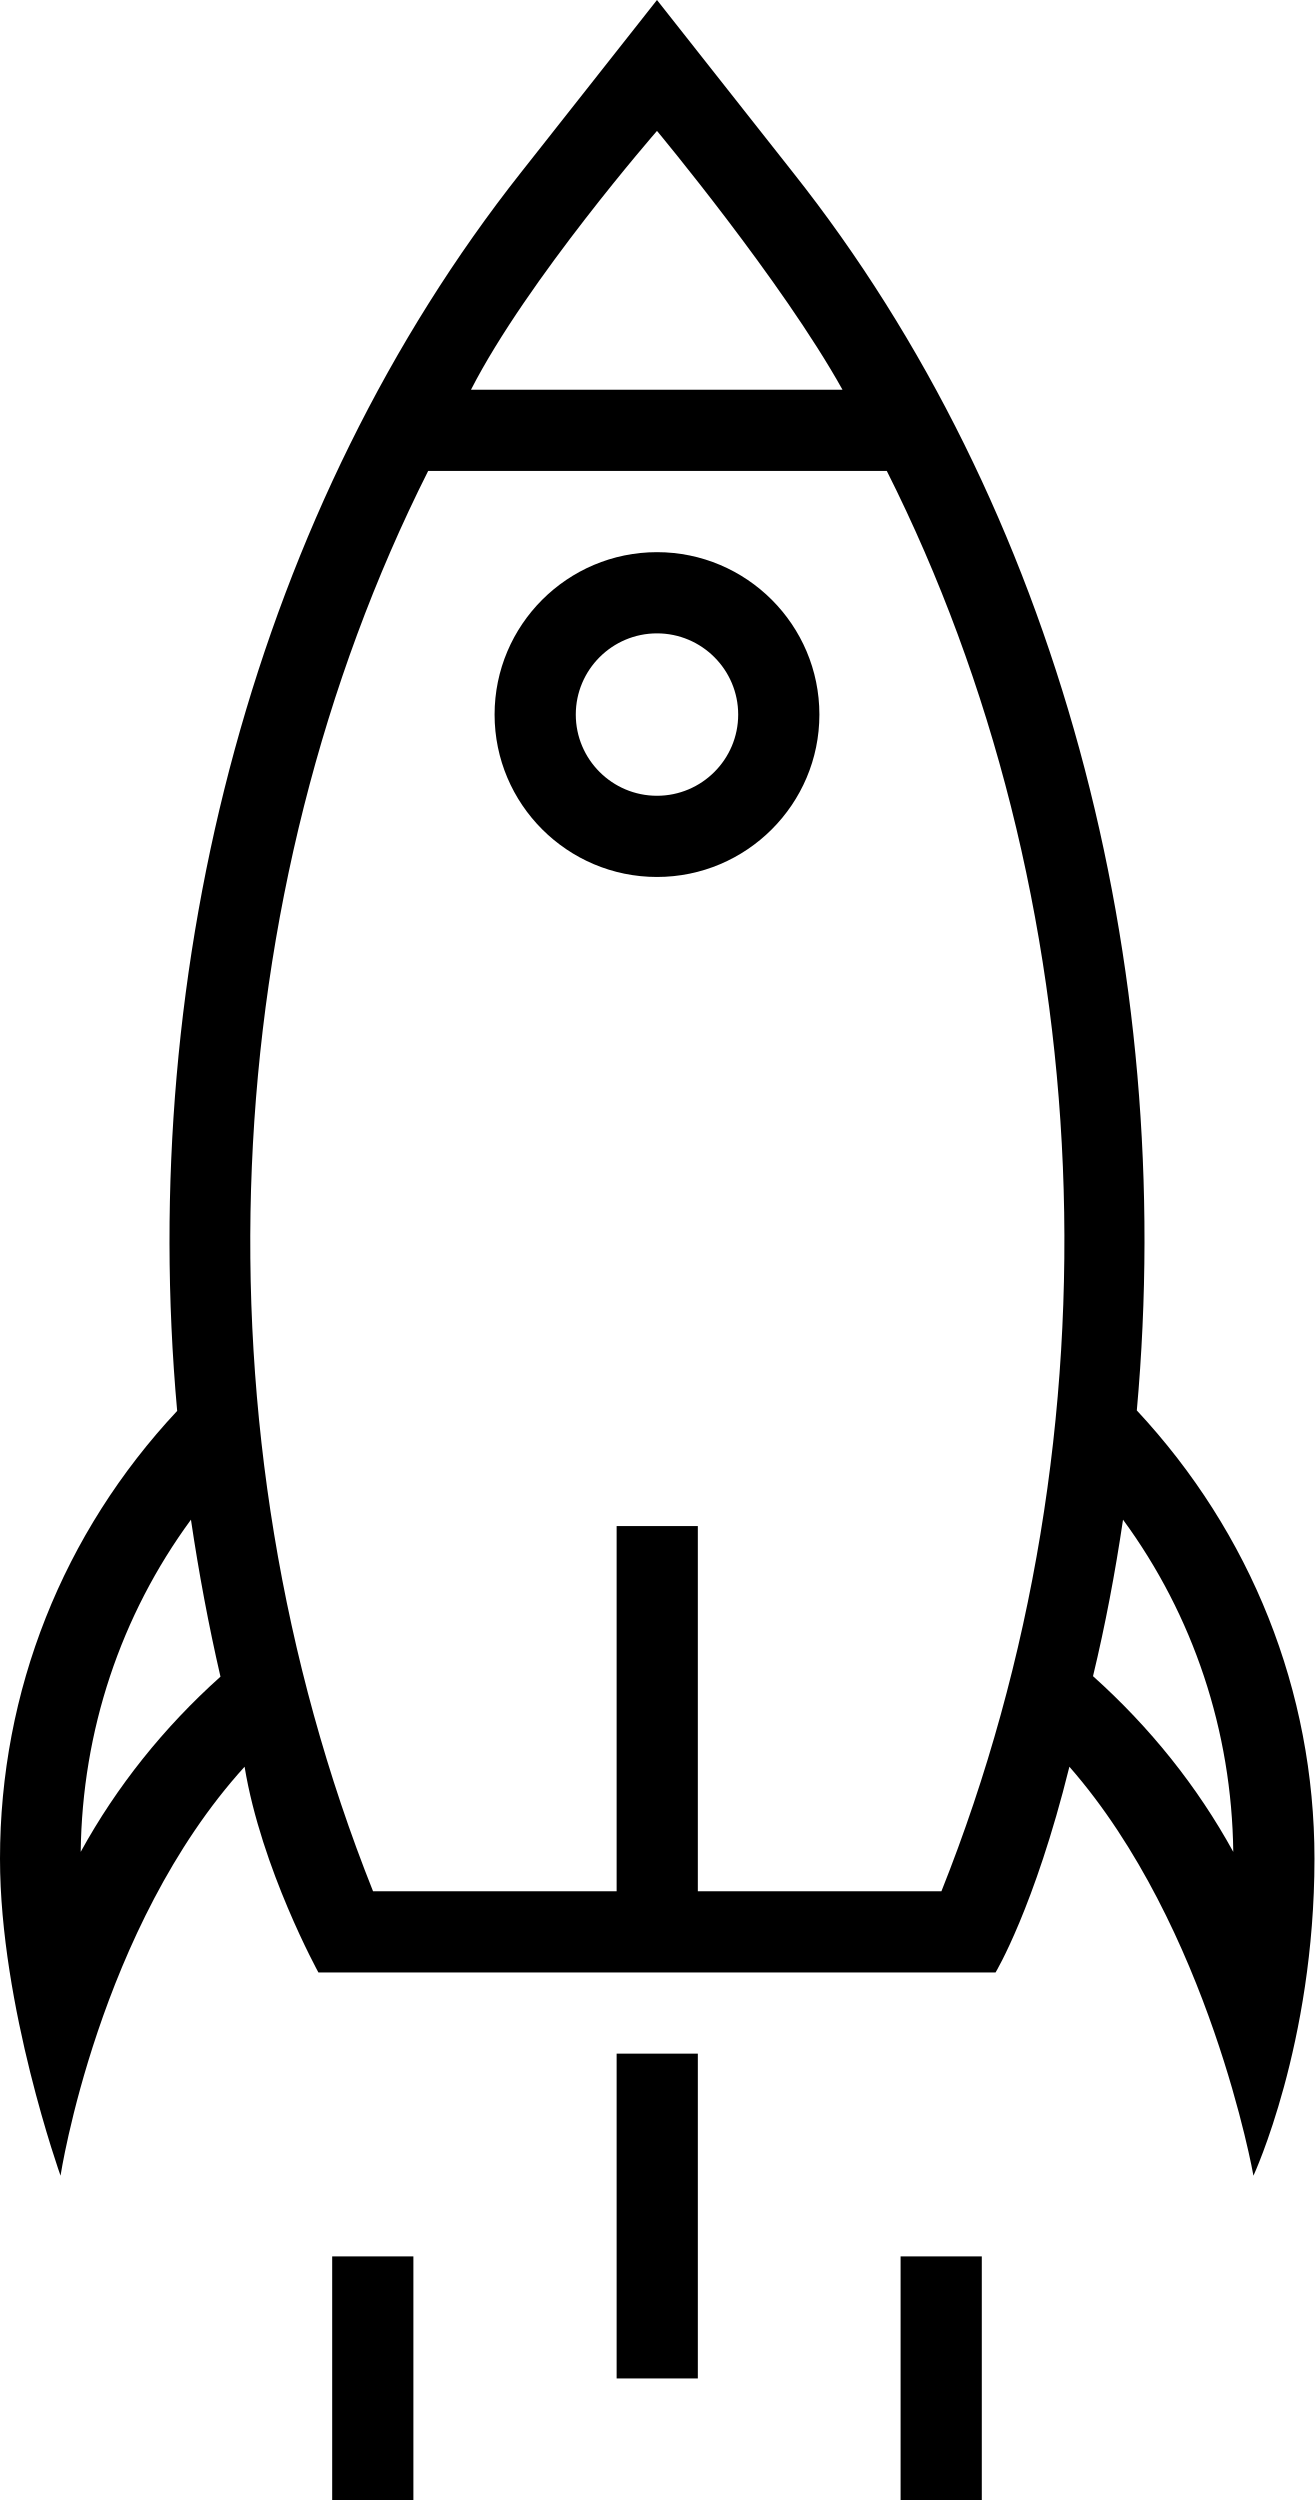
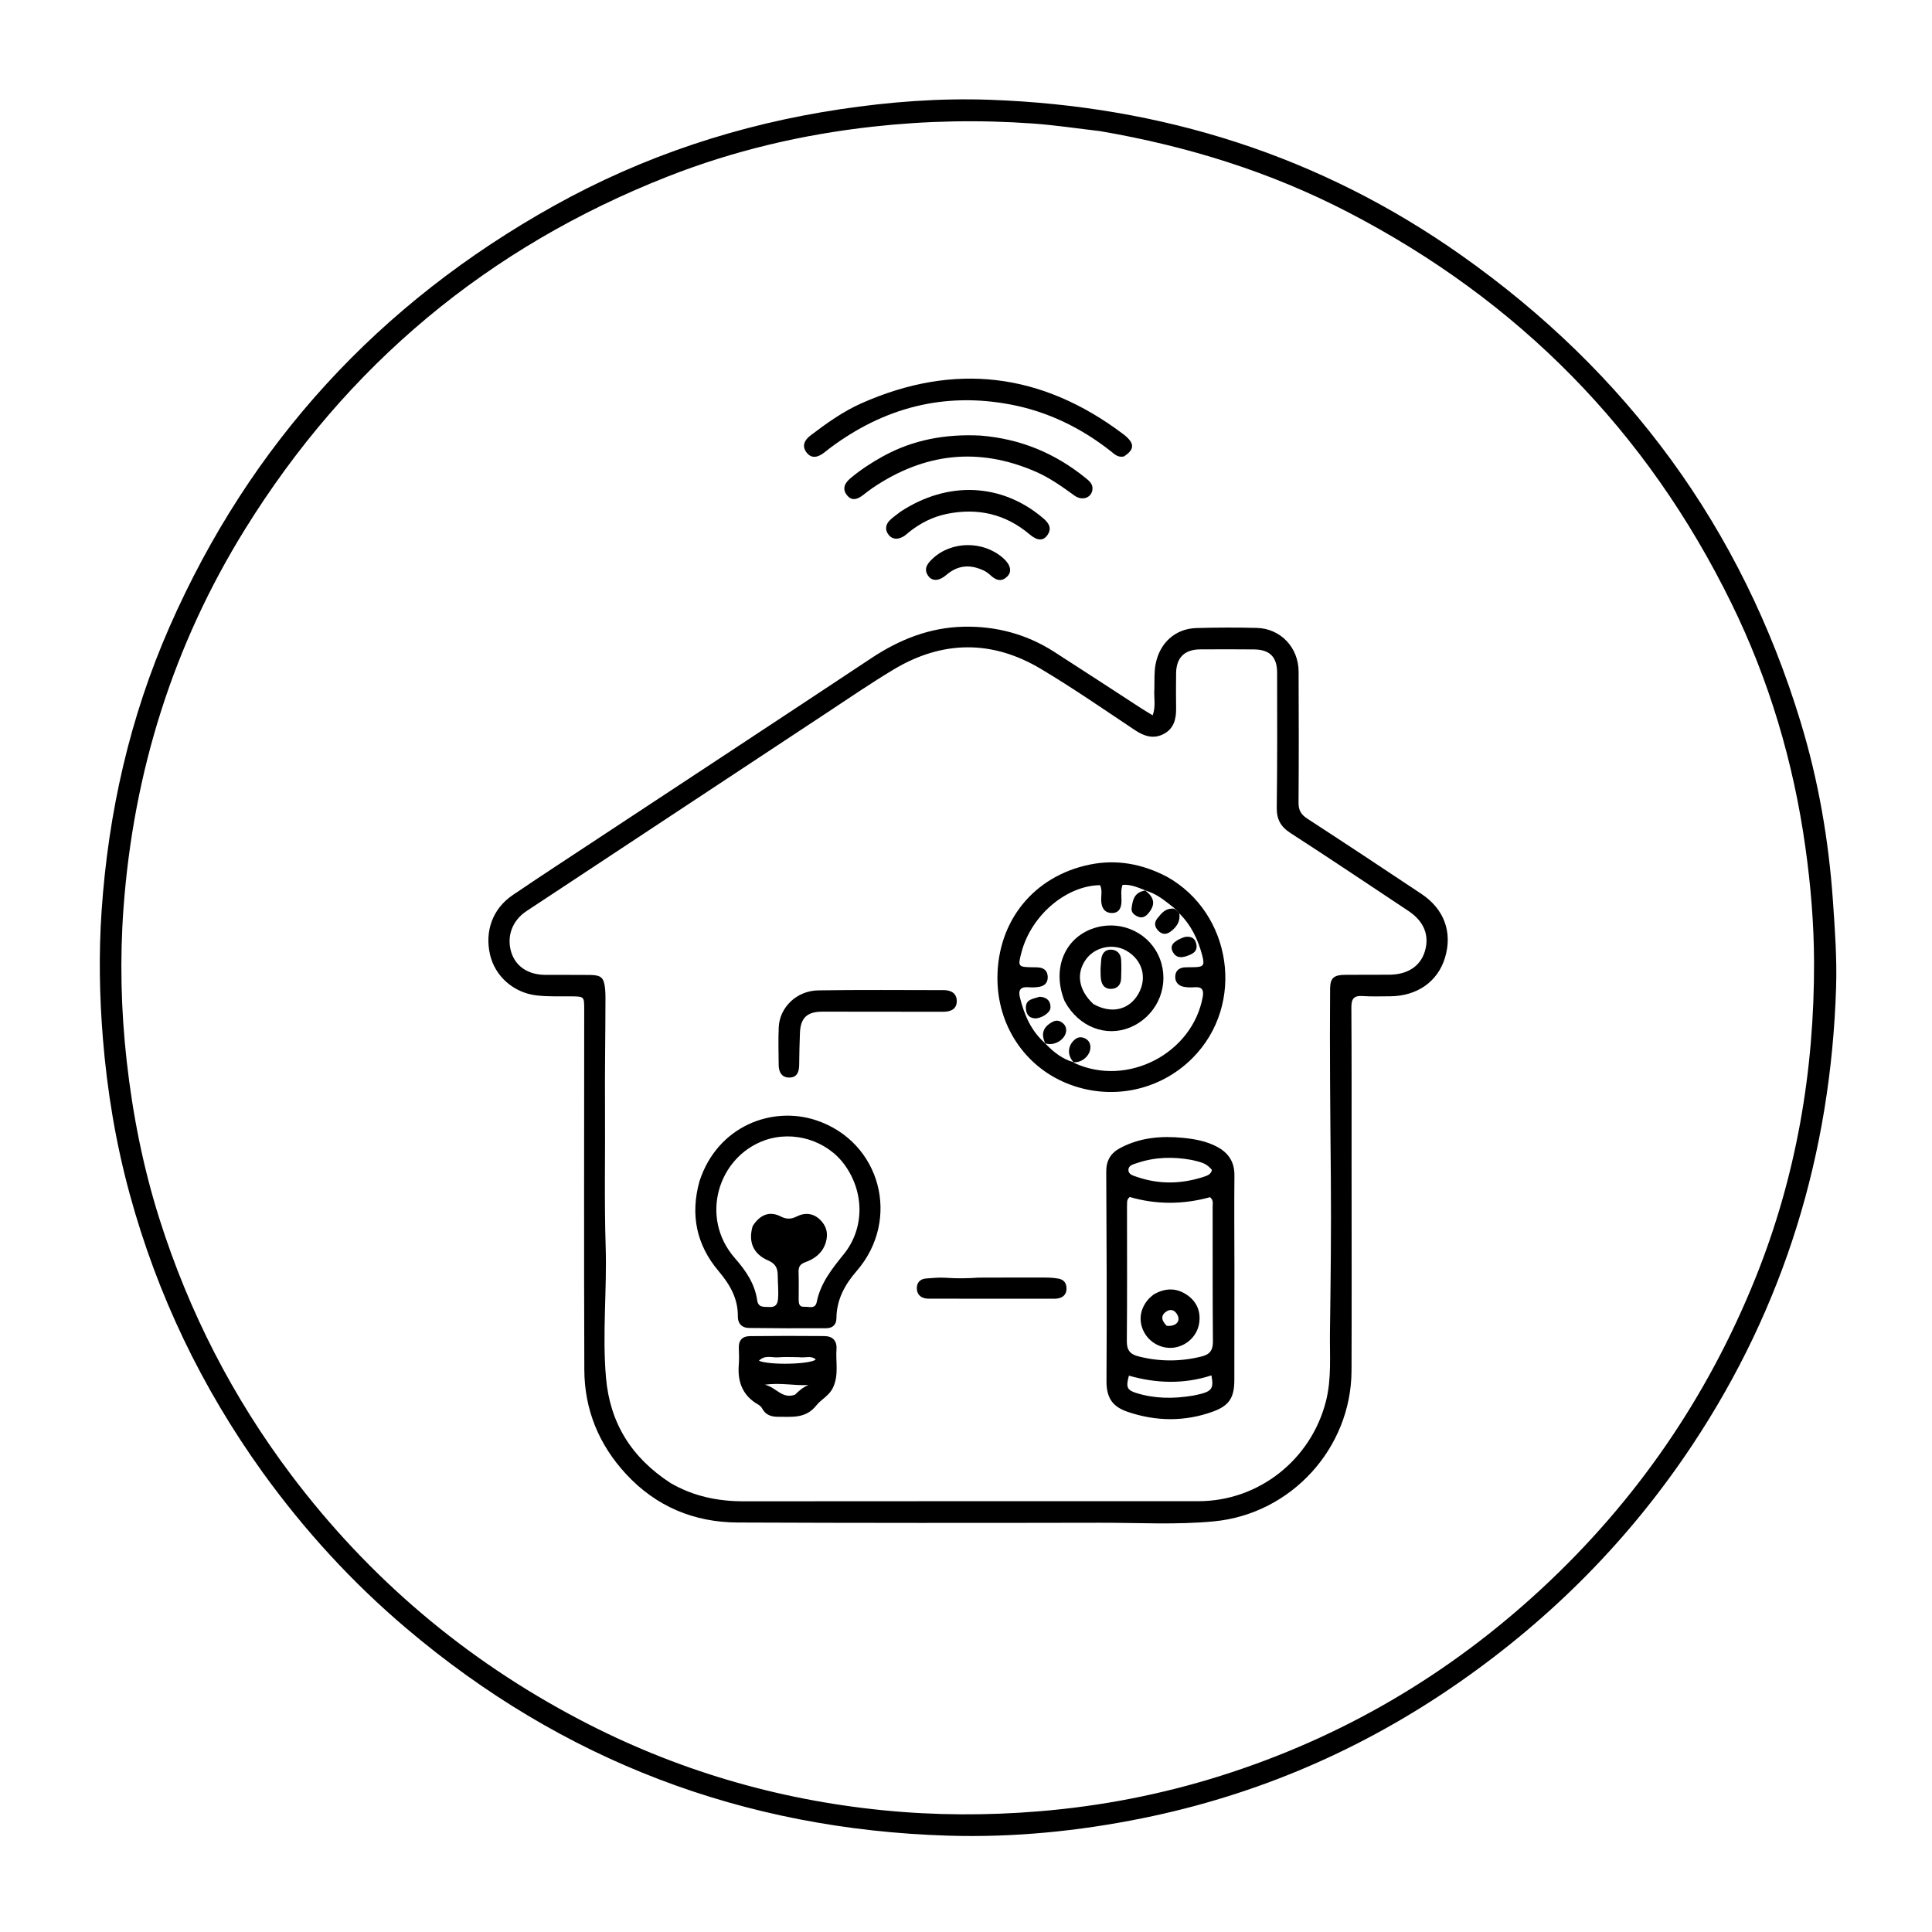
- <svg xmlns="http://www.w3.org/2000/svg" version="1.1" id="Layer_1" x="0px" y="0px" viewBox="0 0 267.1 508" style="enable-background:new 0 0 267.1 508;" xml:space="preserve">
-   <g>
-     <path d="M231,286.6c8.2-90.9-16-183.6-69.9-251.6L133.5,0l-27.6,35C52.1,103.1,27.8,195.8,36,286.7c-23.2,24.8-36,56.9-36,91   c0,30,12.3,64.4,12.3,64.4S20,391.7,49.7,359c3.4,20.7,15,41.8,15,41.8h137.6c0,0,7.9-13.1,15-41.8c28.5,32.6,37.4,83.1,37.4,83.1   s12.4-26.7,12.4-64.4C267.1,343.6,254.2,311.5,231,286.6z M16.4,376.3c0.3-24.6,8.1-48,22.4-67.5c1.6,10.8,3.6,21.5,6,31.9   C33.3,351,23.7,363,16.4,376.3z M133.5,26.6c0,0,25.4,30.5,37.7,52.6H95.7C107.1,56.9,133.5,26.6,133.5,26.6z M191.3,384.3h-49.5   v-74.2h-16.5v74.2H75.8C38.4,290.5,43.8,181.6,87,95.7h93.2C223.4,181.6,228.7,290.5,191.3,384.3z M222.1,340.6   c2.5-10.4,4.5-21,6.1-31.8c14.3,19.5,22.1,42.9,22.4,67.5C243.3,363,233.7,351,222.1,340.6z" />
-     <path d="M133.5,112.2c-18.2,0-33,14.8-33,33s14.8,33,33,33s33-14.8,33-33S151.7,112.2,133.5,112.2z M133.5,161.7   c-9.1,0-16.5-7.4-16.5-16.5s7.4-16.5,16.5-16.5s16.5,7.4,16.5,16.5S142.6,161.7,133.5,161.7z" />
-     <rect x="125.3" y="417.3" width="16.5" height="66" />
-     <rect x="183" y="458.5" width="16.5" height="49.5" />
-     <rect x="67.5" y="458.5" width="16.5" height="49.5" />
-   </g>
+ <svg xmlns="http://www.w3.org/2000/svg" version="1.1" id="Layer_1" x="0px" y="0px" width="100%" viewBox="0 0 1024 1024" enable-background="new 0 0 1024 1024" xml:space="preserve">
+   <path fill="#000000" opacity="1" stroke="none" d=" M139.36,780.598   C106.919,735.481 83.414,686.444 68.842,633.217   C61.407,606.058 56.786,578.374 54.52,550.251   C52.709,527.779 52.316,505.337 53.846,482.882   C57.406,430.652 68.78,380.198 89.876,332.197   C132.652,234.865 200.989,160.7 293.746,108.994   C341.076,82.611 391.777,65.933 445.304,57.903   C471.519,53.971 497.935,51.949 524.445,52.882   C615.784,56.097 699.646,82.429 774.567,135.329   C862.507,197.421 923.042,279.656 954.423,382.861   C963.783,413.648 969.241,445.232 971.481,477.379   C972.546,492.674 973.655,507.958 973.172,523.284   C970.401,611.222 945.822,692.283 897.008,765.831   C863.878,815.747 822.553,857.427 773.462,891.642   C722.329,927.28 666.307,951.426 605.252,963.756   C571.367,970.598 537.055,973.995 502.499,972.937   C394.074,969.616 298.175,933.254 215.301,862.994   C186.68,838.729 161.538,811.281 139.36,780.598  M583.084,69.5   C571.188,68.126 559.323,66.319 547.389,65.465   C519.096,63.441 490.85,63.991 462.602,67.131   C425.15,71.295 388.768,79.836 353.773,93.61   C258.531,131.097 183.835,193.475 129.881,280.481   C91.762,341.952 70.802,409.066 65.482,481.056   C63.479,508.152 64.111,535.262 67.145,562.337   C70.344,590.876 75.902,618.905 84.57,646.229   C100.165,695.39 123.351,740.679 154.489,781.936   C195.737,836.59 246.676,879.672 307.238,911.461   C357.679,937.939 411.371,953.826 467.972,959.471   C495.489,962.216 523.104,962.31 550.771,960.024   C583.618,957.31 615.695,951.092 647.055,941.194   C711.156,920.962 767.754,887.75 817.05,842.076   C867.113,795.691 904.864,740.8 930.374,677.525   C952.065,623.719 961.674,567.575 961.481,509.75   C961.414,489.468 959.719,469.212 956.893,449.057   C950.552,403.838 937.74,360.626 917.626,319.628   C872.747,228.149 804.798,159.251 714.396,112.41   C673.238,91.084 629.538,77.477 583.084,69.5  z" />
+   <path fill="#000000" opacity="1" stroke="none" d=" M611.839,365.01   C611.966,360.365 611.689,356.222 612.478,352.068   C614.614,340.818 622.825,333.201 634.152,332.878   C644.808,332.573 655.484,332.536 666.141,332.808   C678.71,333.129 688.226,343.151 688.284,355.928   C688.391,379.089 688.422,402.252 688.252,425.413   C688.223,429.403 689.554,431.721 692.876,433.881   C713.126,447.048 733.263,460.389 753.37,473.774   C765.476,481.832 769.932,494.13 765.882,507.597   C762.056,520.317 751.028,528.034 736.619,528.053   C731.786,528.059 726.938,528.251 722.126,527.927   C717.415,527.61 716.226,529.559 716.256,534.042   C716.436,561.869 716.361,589.697 716.364,617.524   C716.368,653.85 716.479,690.176 716.338,726.501   C716.179,767.522 684.398,802.408 643.45,806.346   C623.354,808.279 603.16,807.046 583.014,807.086   C519.028,807.212 455.04,807.236 391.055,806.964   C367.842,806.865 347.744,798.494 331.827,781.289   C317.444,765.743 309.778,747.174 309.704,726.016   C309.479,662.364 309.635,598.71 309.641,535.056   C309.641,528.142 309.635,528.18 302.831,528.088   C296.673,528.005 290.46,528.308 284.372,527.589   C272.042,526.131 262.346,517.318 259.725,505.963   C256.846,493.492 261.162,481.596 271.685,474.454   C286.296,464.539 301.089,454.891 315.83,445.169   C364.501,413.067 413.242,381.072 461.825,348.838   C476.762,338.928 492.803,332.551 510.782,332.169   C527.985,331.804 544.122,336.115 558.7,345.458   C574.267,355.436 589.72,365.59 605.232,375.653   C606.881,376.723 608.589,377.701 610.926,379.119   C612.757,374.273 611.467,369.8 611.839,365.01  M355.455,786.072   C367.441,793.031 380.411,795.738 394.206,795.721   C474.534,795.625 554.863,795.678 635.192,795.664   C667.132,795.658 694.859,773.709 702.765,742.728   C705.838,730.689 704.737,718.55 704.901,706.444   C705.273,679.122 705.614,651.792 705.373,624.47   C705.077,590.978 704.729,557.487 704.982,523.993   C705.025,518.397 707.005,516.734 712.77,516.684   C720.602,516.616 728.436,516.653 736.268,516.622   C746.055,516.583 752.851,512.114 755.221,504.191   C757.749,495.737 754.74,488.298 746.483,482.816   C725.666,468.994 704.922,455.057 683.937,441.494   C678.694,438.105 676.627,434.177 676.708,427.969   C677.021,404.141 676.939,380.307 676.896,356.475   C676.881,348.143 672.929,344.278 664.597,344.205   C655.098,344.121 645.598,344.117 636.099,344.185   C627.795,344.245 623.449,348.59 623.363,356.82   C623.299,362.986 623.248,369.154 623.36,375.318   C623.462,380.994 622.229,386.096 616.891,388.96   C611.442,391.882 606.466,390.257 601.498,386.948   C585.001,375.958 568.67,364.66 551.66,354.512   C525.8,339.084 499.407,339.36 473.564,354.891   C461.436,362.18 449.741,370.196 437.922,377.993   C384.942,412.949 331.988,447.945 279.022,482.924   C271.523,487.877 268.4,496.305 270.974,504.681   C273.299,512.244 279.969,516.679 289.108,516.706   C296.941,516.729 304.774,516.673 312.606,516.745   C318.742,516.801 320.141,518.143 320.735,524.314   C320.895,525.969 320.91,527.642 320.909,529.307   C320.893,548.634 320.522,567.971 320.66,587.283   C320.836,611.768 320.241,636.265 321.014,660.739   C321.746,683.886 319.175,707.025 321.186,730.165   C323.279,754.235 334.685,772.594 355.455,786.072  z" />
+   <path fill="#000000" opacity="1" stroke="none" d=" M595.653,241.952   C592.4,242.612 590.622,240.628 588.696,239.115   C572.983,226.763 555.424,218.193 535.797,214.436   C500.407,207.661 468.501,216.052 439.83,237.536   C438.764,238.335 437.745,239.195 436.684,240   C433.546,242.38 430.133,243.322 427.459,239.784   C424.839,236.318 426.419,233.206 429.608,230.789   C438.115,224.34 446.808,218.087 456.581,213.752   C505.928,191.859 552.152,197.612 595.178,229.972   C601.506,234.732 601.62,238.117 595.653,241.952  z" />
+   <path fill="#000000" opacity="1" stroke="none" d=" M519.707,230.871   C540.886,232.575 559.171,240.225 575.276,253.251   C577.237,254.838 579.293,256.423 579.032,259.324   C578.63,263.803 573.673,265.683 569.488,262.664   C562.998,257.982 556.535,253.326 549.15,250.092   C518.664,236.739 489.84,240.103 462.504,258.616   C460.852,259.734 459.277,260.971 457.703,262.2   C454.834,264.44 451.712,265.918 448.947,262.499   C446.158,259.049 447.782,255.96 450.807,253.441   C456.197,248.953 462.025,245.118 468.176,241.752   C484.115,233.03 501.248,229.937 519.707,230.871  z" />
+   <path fill="#000000" opacity="1" stroke="none" d=" M477.266,271.217   C502.474,254.66 531.008,256.057 552.862,274.628   C555.821,277.143 557.718,279.877 555.161,283.6   C552.943,286.828 549.767,286.659 545.759,283.261   C532.936,272.389 518.182,269.064 501.916,272.36   C494.498,273.863 487.803,277.245 481.852,281.989   C480.941,282.715 480.109,283.562 479.127,284.17   C476.289,285.925 473.257,286.253 471.027,283.507   C468.848,280.823 469.337,277.84 471.901,275.468   C473.483,274.006 475.279,272.775 477.266,271.217  z" />
+   <path fill="#000000" opacity="1" stroke="none" d=" M522.142,302.761   C514.574,298.929 507.836,299.338 501.52,304.78   C497.724,308.05 494.053,308.17 491.986,305.241   C489.323,301.468 491.604,298.64 494.236,296.155   C504.283,286.667 520.998,286.494 531.565,295.691   C535.538,299.149 536.543,302.834 533.937,305.475   C530.481,308.975 527.374,307.219 524.465,304.434   C523.872,303.867 523.136,303.448 522.142,302.761  z" />
+   <path fill="#000000" opacity="1" stroke="none" d=" M654.269,672   C654.255,692.153 654.252,711.806 654.223,731.459   C654.209,740.719 651.567,745.012 642.908,748.162   C627.985,753.591 612.804,753.398 597.877,748.369   C590.038,745.727 586.398,741.412 586.461,731.863   C586.708,694.892 586.519,657.918 586.33,620.946   C586.299,615.05 588.783,611.091 593.756,608.455   C604.3,602.865 615.654,601.933 627.25,603.108   C633.37,603.728 639.446,604.845 645.005,607.787   C651.138,611.034 654.343,615.844 654.27,623.034   C654.105,639.188 654.25,655.345 654.269,672  M597.335,639.833   C597.338,663.483 597.461,687.135 597.242,710.783   C597.198,715.5 598.894,717.75 603.294,718.881   C614.495,721.759 625.613,721.753 636.838,718.976   C641.319,717.867 642.918,715.583 642.876,710.907   C642.66,687.092 642.772,663.274 642.728,639.458   C642.725,637.877 643.247,636.092 641.339,634.531   C627.224,638.466 612.795,638.53 598.79,634.432   C596.919,635.9 597.49,637.51 597.335,639.833  M631.631,614.799   C621.849,613.004 612.163,613.208 602.683,616.433   C600.732,617.096 597.996,617.603 598.092,620.268   C598.174,622.536 600.667,623.114 602.493,623.747   C614.356,627.859 626.258,627.593 638.105,623.694   C639.916,623.098 641.938,622.382 642.336,620.029   C639.42,616.888 638.267,616.31 631.631,614.799  M632.252,739.728   C642.346,737.733 643.474,736.57 642.093,728.977   C627.54,733.72 612.861,733.274 598.344,729.123   C596.681,735.228 597.292,736.788 602.356,738.353   C611.883,741.298 621.608,741.471 632.252,739.728  z" />
+   <path fill="#000000" opacity="1" stroke="none" d=" M370.745,626.071   C380.291,596.755 409.243,586.001 432.556,593.759   C466.763,605.141 477.771,646.354 454.001,673.71   C447.613,681.062 443.417,688.939 443.319,698.76   C443.283,702.389 441.036,703.96 437.905,703.98   C424.26,704.065 410.613,704.018 396.969,703.854   C393.247,703.809 391.031,701.517 391.078,697.776   C391.198,688.171 386.828,680.777 380.808,673.635   C369.191,659.854 365.765,643.972 370.745,626.071  M398.93,649.851   C402.773,643.798 407.897,641.748 413.683,644.701   C416.875,646.329 419.295,646.27 422.421,644.69   C426.59,642.583 430.977,643.011 434.493,646.31   C438.052,649.65 439.15,653.859 437.647,658.646   C435.943,664.072 431.917,667.168 426.884,668.972   C424.238,669.92 423.18,671.307 423.265,674.067   C423.413,678.894 423.338,683.729 423.319,688.561   C423.311,690.704 423.434,692.817 426.33,692.618   C428.737,692.452 432.09,694.058 432.893,690.065   C434.912,680.027 440.997,672.463 447.233,664.739   C458.284,651.053 458.177,631.871 447.662,617.389   C438.293,604.486 420.557,598.947 405.224,604.416   C380.736,613.152 370.51,645.202 389.575,666.929   C395.29,673.442 400.033,680.346 401.309,689.094   C401.923,693.303 404.926,692.542 407.709,692.736   C410.978,692.964 412.153,691.357 412.381,688.363   C412.7,684.189 412.242,680.044 412.206,675.892   C412.17,671.926 410.923,669.706 407.032,668.022   C399.25,664.653 396.466,658.171 398.93,649.851  z" />
+   <path fill="#000000" opacity="1" stroke="none" d=" M618.298,464.577   C652.909,483.725 660.392,532.253 632.127,560.72   C614.644,578.329 588.433,583.64 565.207,574.094   C542.812,564.89 528.556,543.093 528.656,518.21   C528.778,488.114 547.872,464.457 577.329,458.303   C591.543,455.334 605.115,457.754 618.298,464.577  M554.002,552.998   C554.002,552.998 553.973,552.967 554.394,553.486   C558.591,557.72 563.158,561.384 569.012,563.001   C569.012,563.001 568.984,562.975 569.505,563.451   C597.472,576.323 632.052,558.42 637.485,528.308   C638.152,524.608 637.035,522.946 633.153,523.257   C631.342,523.402 629.47,523.375 627.684,523.079   C624.698,522.584 622.822,520.652 622.898,517.612   C622.976,514.501 624.973,512.855 628.094,512.71   C629.588,512.641 631.086,512.656 632.582,512.636   C637.934,512.561 638.613,511.717 637.196,506.365   C634.996,498.054 631.483,490.42 624.727,483.776   C624.063,483.041 623.4,482.307 622.27,481.191   C617.53,477.519 612.971,473.546 606.993,471.999   C606.993,471.999 607.02,472.019 606.399,471.661   C602.733,470.207 599.084,468.674 594.962,469.002   C593.916,471.952 594.433,474.799 594.414,477.581   C594.389,481.284 593.031,484.058 589.1,483.908   C585.389,483.766 583.802,481.086 583.661,477.399   C583.557,474.65 584.355,471.791 583.057,469.157   C565.025,469.404 546.554,485.214 541.431,504.661   C539.383,512.434 539.488,512.567 547.721,512.685   C548.718,512.699 549.724,512.671 550.709,512.793   C553.579,513.15 555.212,514.725 555.317,517.702   C555.422,520.686 553.811,522.45 551.064,522.983   C549.129,523.359 547.075,523.43 545.107,523.257   C540.96,522.894 539.61,524.719 540.554,528.562   C542.852,537.921 546.536,546.526 554.002,552.998  z" />
+   <path fill="#000000" opacity="1" stroke="none" d=" M441.617,735.221   C439.638,739.75 435.254,741.625 432.764,744.802   C427.085,752.05 419.758,750.88 412.436,750.923   C408.958,750.943 405.854,750.073 404.03,746.64   C403.585,745.804 402.809,744.997 401.984,744.531   C393.756,739.877 390.87,732.655 391.558,723.553   C391.783,720.574 391.736,717.559 391.592,714.571   C391.388,710.363 393.504,708.214 397.461,708.174   C410.604,708.042 423.75,708.006 436.893,708.141   C441.203,708.185 443.706,710.499 443.355,715.155   C442.86,721.729 444.662,728.483 441.617,735.221  M423.401,719.343   C419.75,719.341 416.079,719.098 412.455,719.409   C409.226,719.686 405.45,717.958 402.24,721.227   C408.045,723.71 429.777,723.101 432.353,720.55   C429.927,718.288 426.97,719.819 423.401,719.343  M421.373,739.235   C423.425,737.12 425.657,735.248 428.508,734.076   C421.124,734.551 413.859,732.713 405.397,733.934   C411.508,735.344 414.467,741.648 421.373,739.235  z" />
+   <path fill="#000000" opacity="1" stroke="none" d=" M452,536.218   C446.168,536.208 440.835,536.142 435.503,536.206   C427.681,536.3 424.314,539.568 423.985,547.46   C423.749,553.114 423.655,558.775 423.579,564.434   C423.532,567.965 422.568,571.031 418.531,571.126   C414.387,571.223 412.759,568.302 412.717,564.503   C412.644,557.839 412.461,551.163 412.744,544.51   C413.195,533.91 422.215,525.109 433.687,524.92   C455.843,524.556 478.009,524.774 500.171,524.786   C503.939,524.788 506.994,526.358 507.102,530.397   C507.221,534.856 503.912,536.245 499.99,536.25   C484.16,536.267 468.33,536.235 452,536.218  z" />
+   <path fill="#000000" opacity="1" stroke="none" d=" M518.72,677.168   C530.813,677.137 542.474,677.092 554.135,677.133   C556.456,677.141 558.809,677.296 561.087,677.715   C563.92,678.235 565.327,680.181 565.276,683.073   C565.223,686.027 563.548,687.649 560.767,688.187   C559.797,688.375 558.776,688.348 557.779,688.348   C536.289,688.349 514.799,688.34 493.31,688.328   C492.477,688.327 491.635,688.349 490.815,688.233   C487.707,687.795 485.987,685.796 485.939,682.84   C485.889,679.788 487.718,677.853 490.857,677.623   C494.339,677.369 497.859,676.991 501.319,677.246   C506.993,677.663 512.633,677.593 518.72,677.168  z" />
+   <path fill="#000000" opacity="1" stroke="none" d=" M625.033,483.991   C625.754,488.52 623.507,491.49 620.291,493.86   C617.9,495.622 615.577,495.202 613.644,493.02   C611.872,491.019 611.701,488.917 613.448,486.726   C615.661,483.951 617.819,481.153 622.353,481.63   C623.4,482.307 624.063,483.041 625.033,483.991  z" />
+   <path fill="#000000" opacity="1" stroke="none" d=" M611.428,686.123   C617.834,682.389 623.921,682.566 629.553,686.627   C634.345,690.083 636.431,695.097 635.631,701.028   C634.739,707.635 629.541,712.908 623.005,714.139   C616.514,715.362 609.801,712.178 606.534,706.327   C603.214,700.383 604.094,693.613 608.903,688.36   C609.573,687.628 610.372,687.014 611.428,686.123  M618.386,702.724   C623.039,703.138 625.778,700.563 624.176,697.179   C623.035,694.769 620.909,693.492 618.49,694.937   C615.237,696.88 615.276,699.633 618.386,702.724  z" />
+   <path fill="#000000" opacity="1" stroke="none" d=" M564.214,530.491   C557.166,512.898 564.8,495.878 581.378,491.477   C595.297,487.78 609.719,494.998 614.763,508.185   C619.916,521.656 614.133,536.76 601.241,543.501   C588.823,549.995 574.188,545.81 565.936,533.393   C565.385,532.564 564.912,531.682 564.214,530.491  M579.497,532.14   C589.068,537.571 598.612,535.338 603.486,526.527   C608.153,518.091 605.445,508.697 596.955,503.866   C589.875,499.838 580.307,501.912 575.565,508.503   C570.283,515.846 571.568,524.767 579.497,532.14  z" />
+   <path fill="#000000" opacity="1" stroke="none" d=" M606.978,471.991   C612.082,475.82 612.528,479.677 608.424,484.337   C606.961,485.999 605.206,486.728 603.116,485.838   C601.201,485.022 599.483,483.623 599.771,481.388   C600.304,477.26 601.057,473.052 606.652,472.07   C607.02,472.019 606.993,471.999 606.978,471.991  z" />
+   <path fill="#000000" opacity="1" stroke="none" d=" M569.028,563.01   C565.591,559.299 565.813,554.346 569.544,551.076   C571.068,549.74 572.76,549.439 574.599,550.164   C576.415,550.878 577.61,552.236 577.885,554.184   C578.501,558.545 574.33,563.089 569.393,563.025   C568.984,562.975 569.012,563.001 569.028,563.01  z" />
+   <path fill="#000000" opacity="1" stroke="none" d=" M554.017,553.012   C551.61,547.909 552.846,544.315 557.826,541.633   C559.477,540.743 560.992,540.759 562.528,541.718   C564.193,542.759 565.202,544.25 565.092,546.257   C564.845,550.742 559.184,554.487 554.332,553.081   C553.973,552.967 554.002,552.998 554.017,553.012  z" />
+   <path fill="#000000" opacity="1" stroke="none" d=" M551.07,528.295   C555.057,528.556 556.92,530.631 556.774,534.143   C556.662,536.865 551.598,540.074 548.206,539.728   C544.883,539.388 543.763,536.92 543.737,534.084   C543.696,529.518 547.683,529.436 551.07,528.295  z" />
+   <path fill="#000000" opacity="1" stroke="none" d=" M627.657,496.693   C631.453,495.889 633.581,497.389 634.123,500.684   C634.759,504.554 631.797,505.76 628.901,506.745   C626.017,507.726 623.305,507.722 621.641,504.582   C619.892,501.279 621.586,498.963 627.657,496.693  z" />
+   <path fill="#000000" opacity="1" stroke="none" d=" M583.315,513.375   C583.479,511.46 583.545,509.962 583.689,508.472   C583.986,505.397 585.744,503.291 588.752,503.328   C591.885,503.366 594.054,505.377 594.228,508.706   C594.401,512.026 594.356,515.368 594.211,518.692   C594.068,521.992 592.225,524.032 588.89,524.128   C585.73,524.218 584.025,522.217 583.574,519.238   C583.302,517.448 583.349,515.61 583.315,513.375  z" />
</svg>
